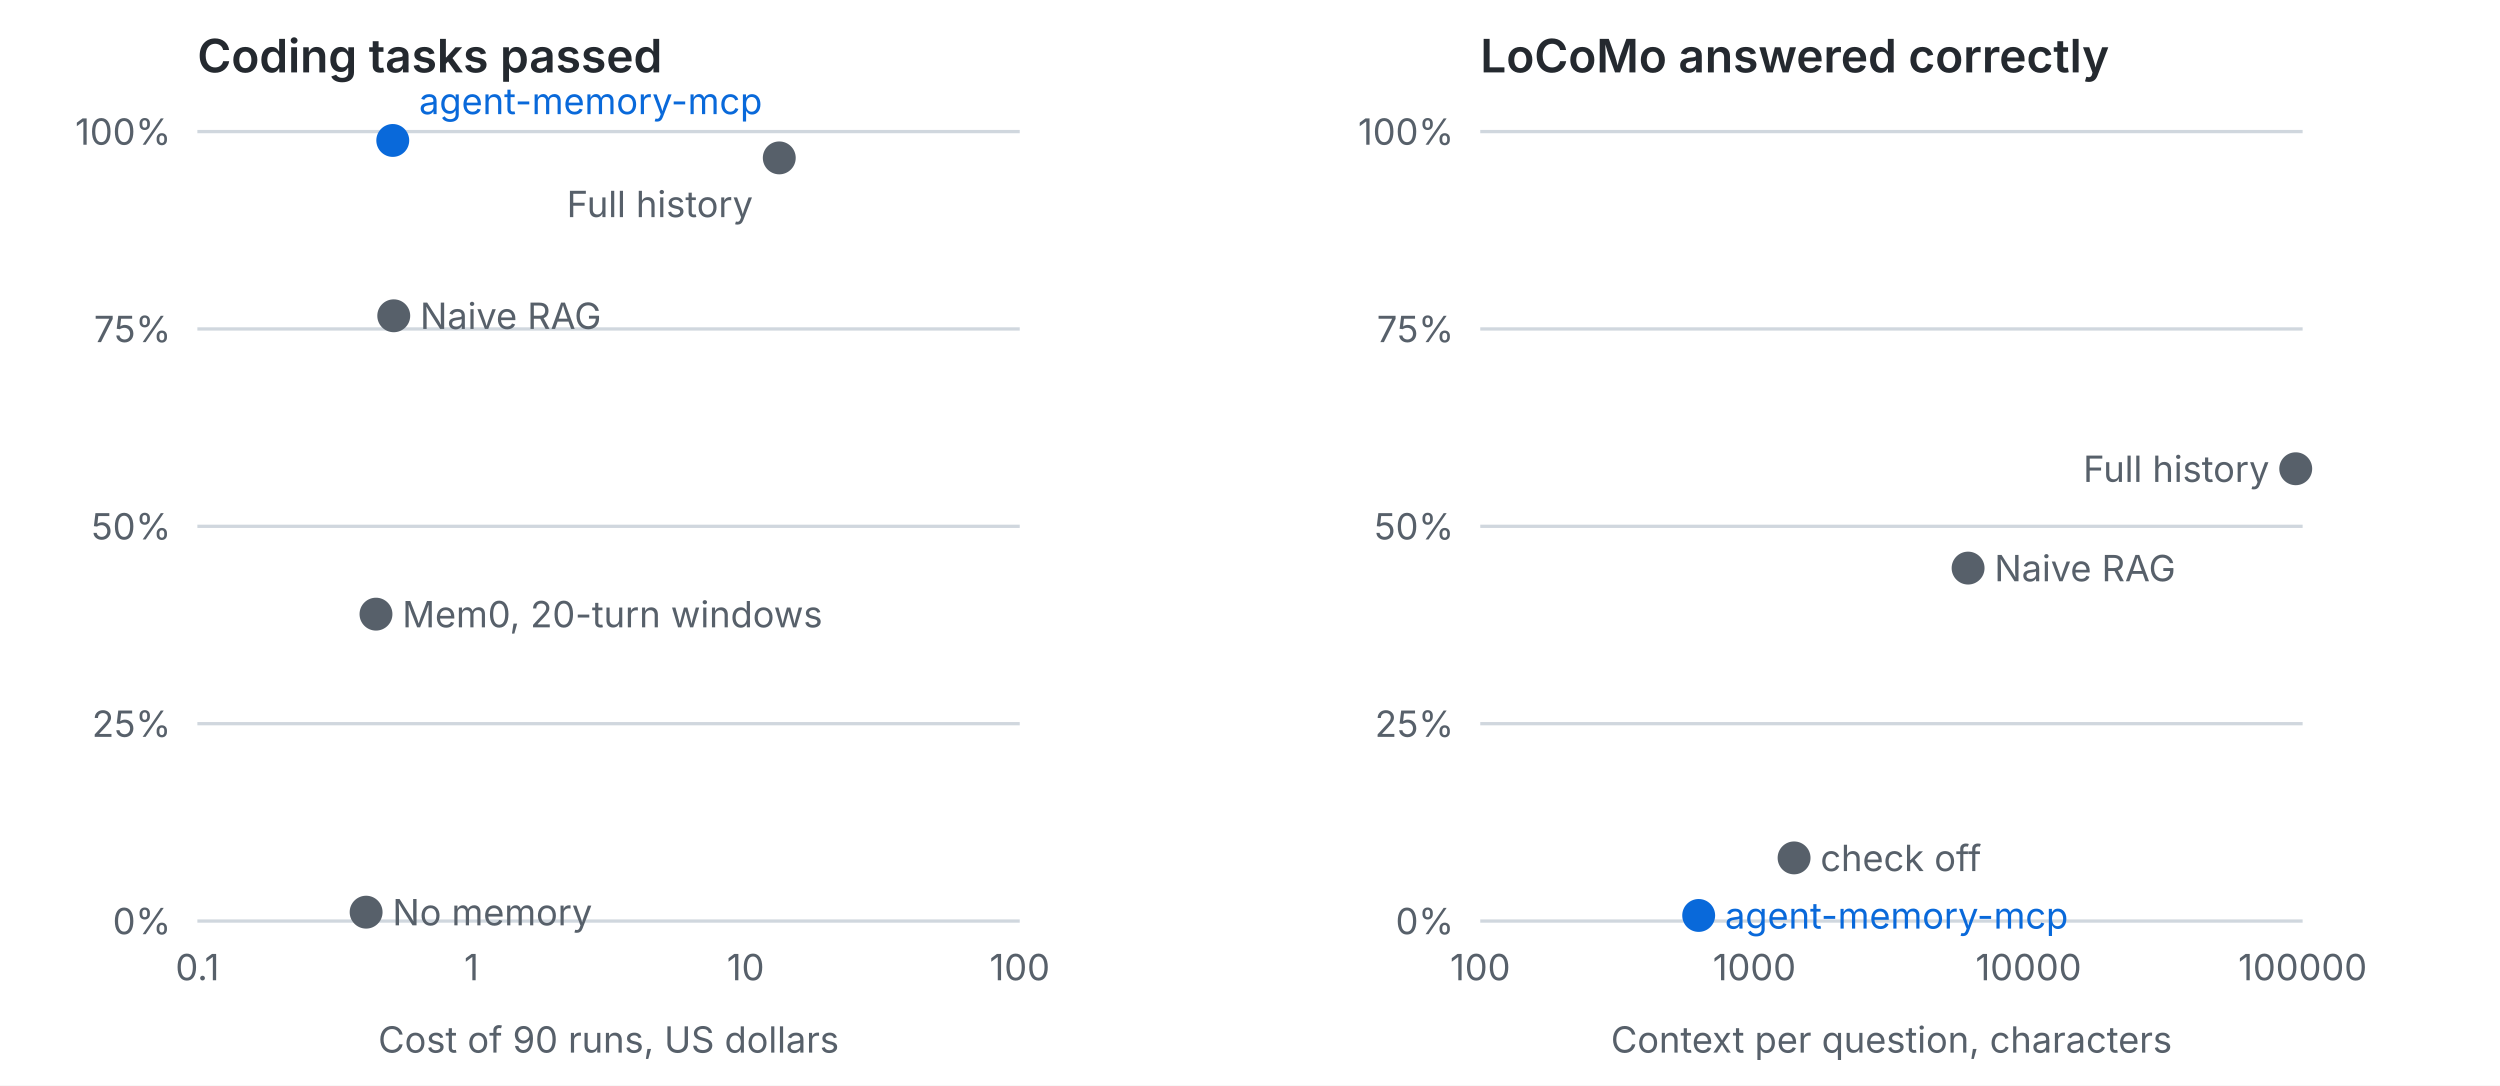
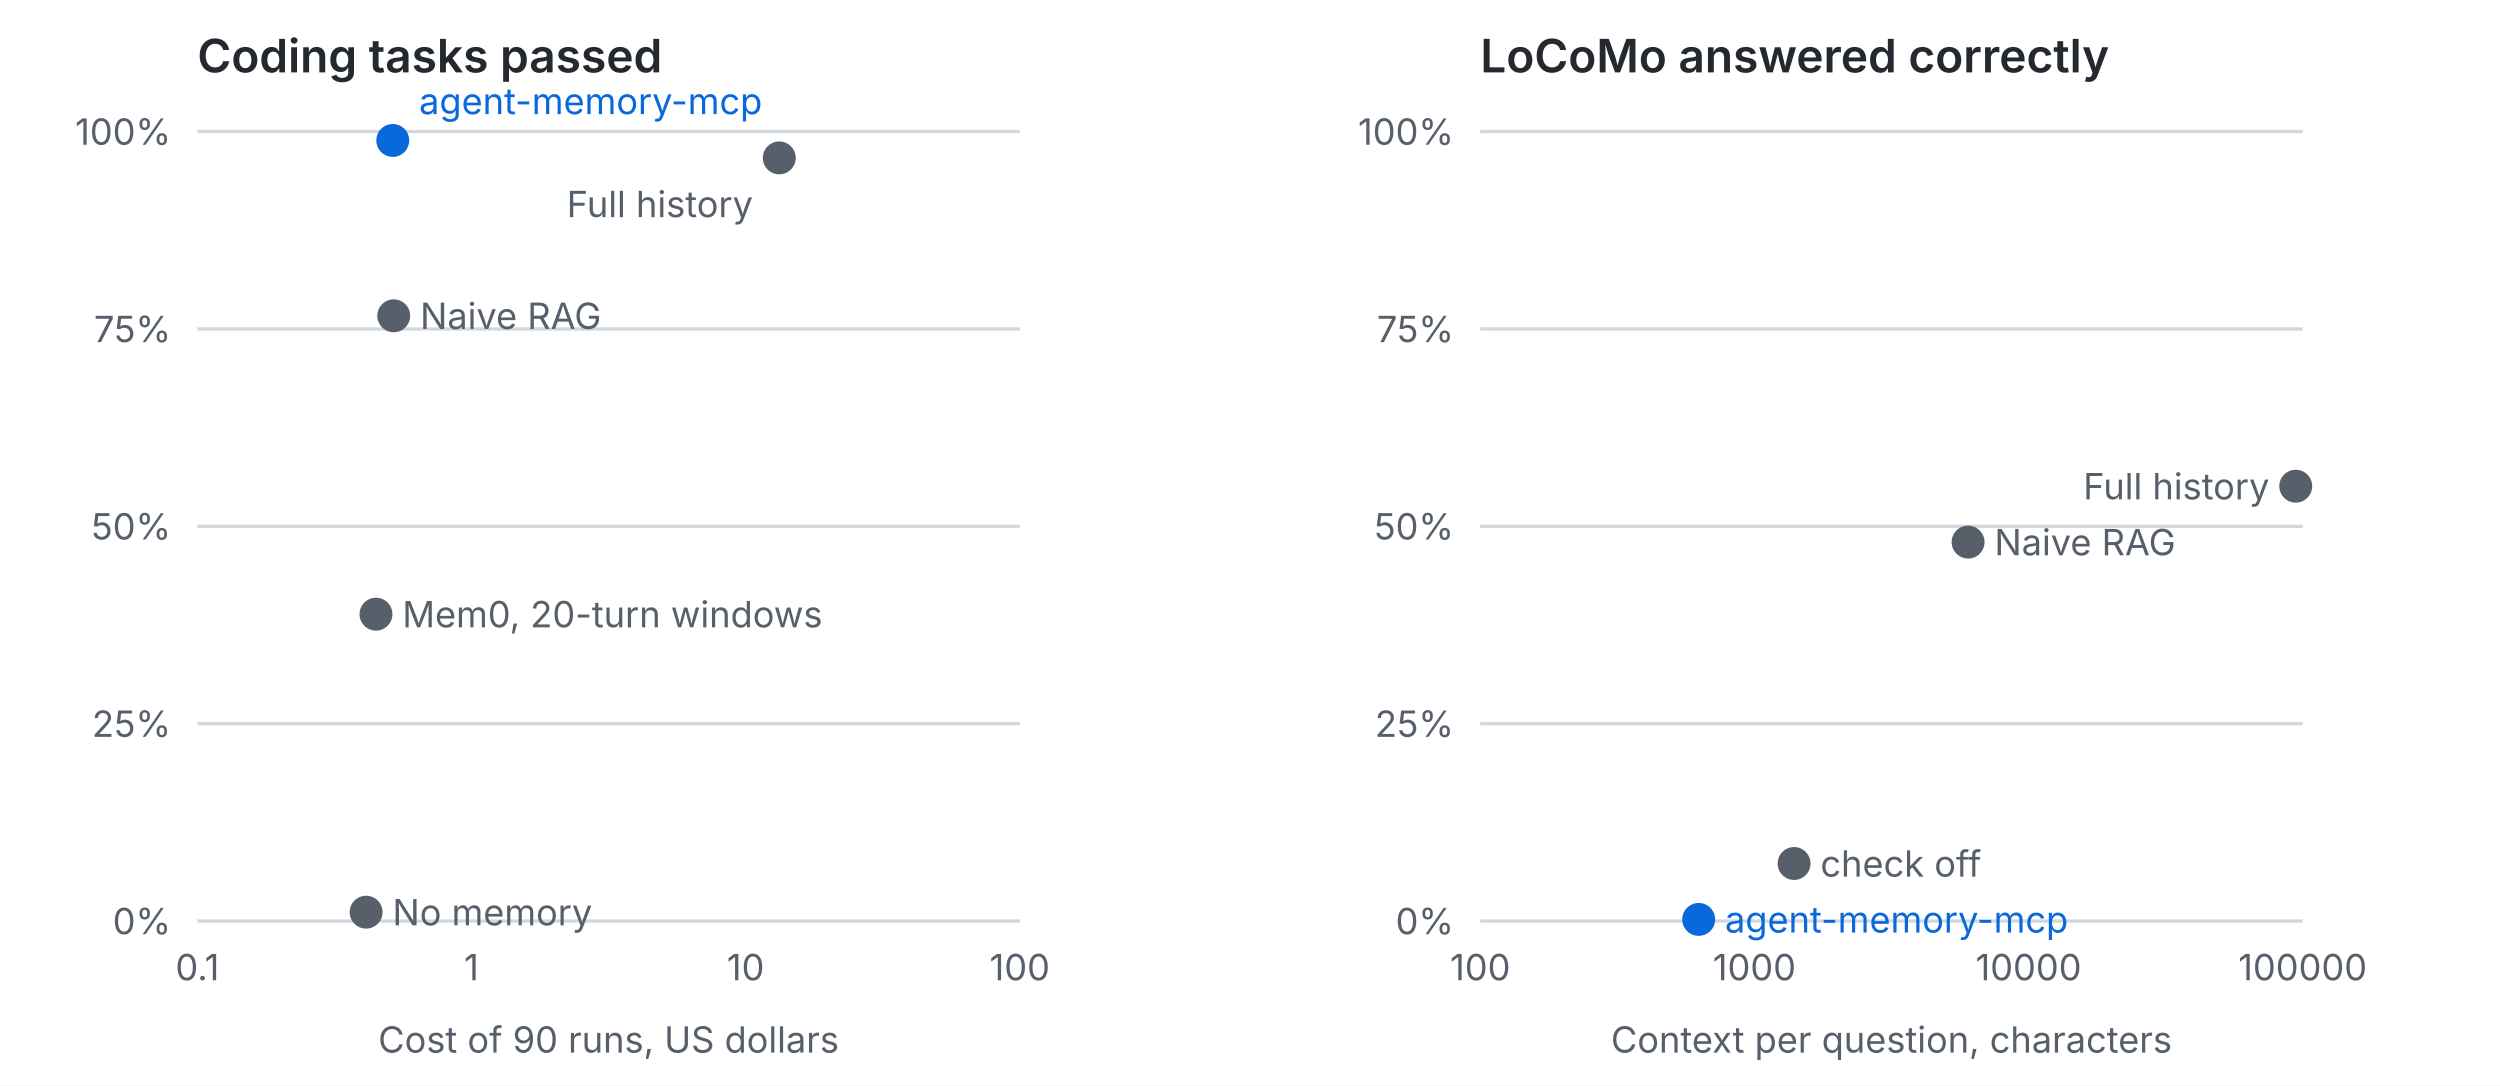
<svg xmlns="http://www.w3.org/2000/svg" viewBox="0 0 760 330" font-family="-apple-system, Segoe UI, sans-serif">
  <rect width="760" height="330" fill="#ffffff" />
  <text x="60" y="22" font-size="14" font-weight="600" fill="#24292f">Coding tasks passed</text>
  <line x1="60" x2="310" y1="280" y2="280" stroke="#d0d7de" />
  <text x="52" y="284" font-size="11" text-anchor="end" fill="#57606a">0%</text>
  <line x1="60" x2="310" y1="220.0" y2="220.0" stroke="#d0d7de" />
  <text x="52" y="224.0" font-size="11" text-anchor="end" fill="#57606a">25%</text>
  <line x1="60" x2="310" y1="160.0" y2="160.0" stroke="#d0d7de" />
  <text x="52" y="164.0" font-size="11" text-anchor="end" fill="#57606a">50%</text>
  <line x1="60" x2="310" y1="100.0" y2="100.0" stroke="#d0d7de" />
  <text x="52" y="104.0" font-size="11" text-anchor="end" fill="#57606a">75%</text>
  <line x1="60" x2="310" y1="40" y2="40" stroke="#d0d7de" />
  <text x="52" y="44" font-size="11" text-anchor="end" fill="#57606a">100%</text>
  <text x="60.0" y="298" font-size="11" text-anchor="middle" fill="#57606a">0.1</text>
  <text x="143.333" y="298" font-size="11" text-anchor="middle" fill="#57606a">1</text>
  <text x="226.667" y="298" font-size="11" text-anchor="middle" fill="#57606a">10</text>
  <text x="310.0" y="298" font-size="11" text-anchor="middle" fill="#57606a">100</text>
  <text x="185.0" y="320" font-size="11" text-anchor="middle" fill="#57606a">Cost of 90 runs, US dollars</text>
  <circle cx="119.4" cy="42.7" r="5" fill="#0969da" />
  <text x="127.4" y="34.7" font-size="11" text-anchor="start" fill="#0969da">agent-memory-mcp</text>
  <circle cx="236.9" cy="48.0" r="5" fill="#57606a" />
  <text x="228.9" y="66.0" font-size="11" text-anchor="end" fill="#57606a">Full history</text>
  <circle cx="119.7" cy="96.0" r="5" fill="#57606a" />
  <text x="127.7" y="100.0" font-size="11" text-anchor="start" fill="#57606a">Naive RAG</text>
  <circle cx="114.3" cy="186.7" r="5" fill="#57606a" />
  <text x="122.3" y="190.7" font-size="11" text-anchor="start" fill="#57606a">Mem0, 20-turn windows</text>
  <circle cx="111.3" cy="277.3" r="5" fill="#57606a" />
  <text x="119.3" y="281.3" font-size="11" text-anchor="start" fill="#57606a">No memory</text>
  <text x="450" y="22" font-size="14" font-weight="600" fill="#24292f">LoCoMo answered correctly</text>
  <line x1="450" x2="700" y1="280" y2="280" stroke="#d0d7de" />
  <text x="442" y="284" font-size="11" text-anchor="end" fill="#57606a">0%</text>
  <line x1="450" x2="700" y1="220.0" y2="220.0" stroke="#d0d7de" />
  <text x="442" y="224.0" font-size="11" text-anchor="end" fill="#57606a">25%</text>
  <line x1="450" x2="700" y1="160.0" y2="160.0" stroke="#d0d7de" />
  <text x="442" y="164.0" font-size="11" text-anchor="end" fill="#57606a">50%</text>
  <line x1="450" x2="700" y1="100.0" y2="100.0" stroke="#d0d7de" />
  <text x="442" y="104.0" font-size="11" text-anchor="end" fill="#57606a">75%</text>
  <line x1="450" x2="700" y1="40" y2="40" stroke="#d0d7de" />
  <text x="442" y="44" font-size="11" text-anchor="end" fill="#57606a">100%</text>
  <text x="450.0" y="298" font-size="11" text-anchor="middle" fill="#57606a">100</text>
  <text x="533.333" y="298" font-size="11" text-anchor="middle" fill="#57606a">1000</text>
  <text x="616.667" y="298" font-size="11" text-anchor="middle" fill="#57606a">10000</text>
  <text x="700.0" y="298" font-size="11" text-anchor="middle" fill="#57606a">100000</text>
  <text x="575.0" y="320" font-size="11" text-anchor="middle" fill="#57606a">Context per question, characters</text>
-   <circle cx="516.4" cy="278.3" r="5" fill="#0969da" />
-   <text x="524.4" y="282.3" font-size="11" text-anchor="start" fill="#0969da">agent-memory-mcp</text>
-   <circle cx="545.4" cy="260.8" r="5" fill="#57606a" />
-   <text x="553.4" y="264.8" font-size="11" text-anchor="start" fill="#57606a">check off</text>
-   <circle cx="598.3" cy="172.7" r="5" fill="#57606a" />
-   <text x="606.3" y="176.7" font-size="11" text-anchor="start" fill="#57606a">Naive RAG</text>
-   <circle cx="697.9" cy="142.5" r="5" fill="#57606a" />
-   <text x="689.9" y="146.5" font-size="11" text-anchor="end" fill="#57606a">Full history</text>
+   <circle cx="516.4" cy="279.5" r="5" fill="#0969da" />
+   <text x="524.4" y="283.5" font-size="11" text-anchor="start" fill="#0969da">agent-memory-mcp</text>
+   <circle cx="545.4" cy="262.5" r="5" fill="#57606a" />
+   <text x="553.4" y="266.5" font-size="11" text-anchor="start" fill="#57606a">check off</text>
+   <circle cx="598.3" cy="164.8" r="5" fill="#57606a" />
+   <text x="606.3" y="168.8" font-size="11" text-anchor="start" fill="#57606a">Naive RAG</text>
+   <circle cx="697.9" cy="147.8" r="5" fill="#57606a" />
+   <text x="689.9" y="151.8" font-size="11" text-anchor="end" fill="#57606a">Full history</text>
</svg>
